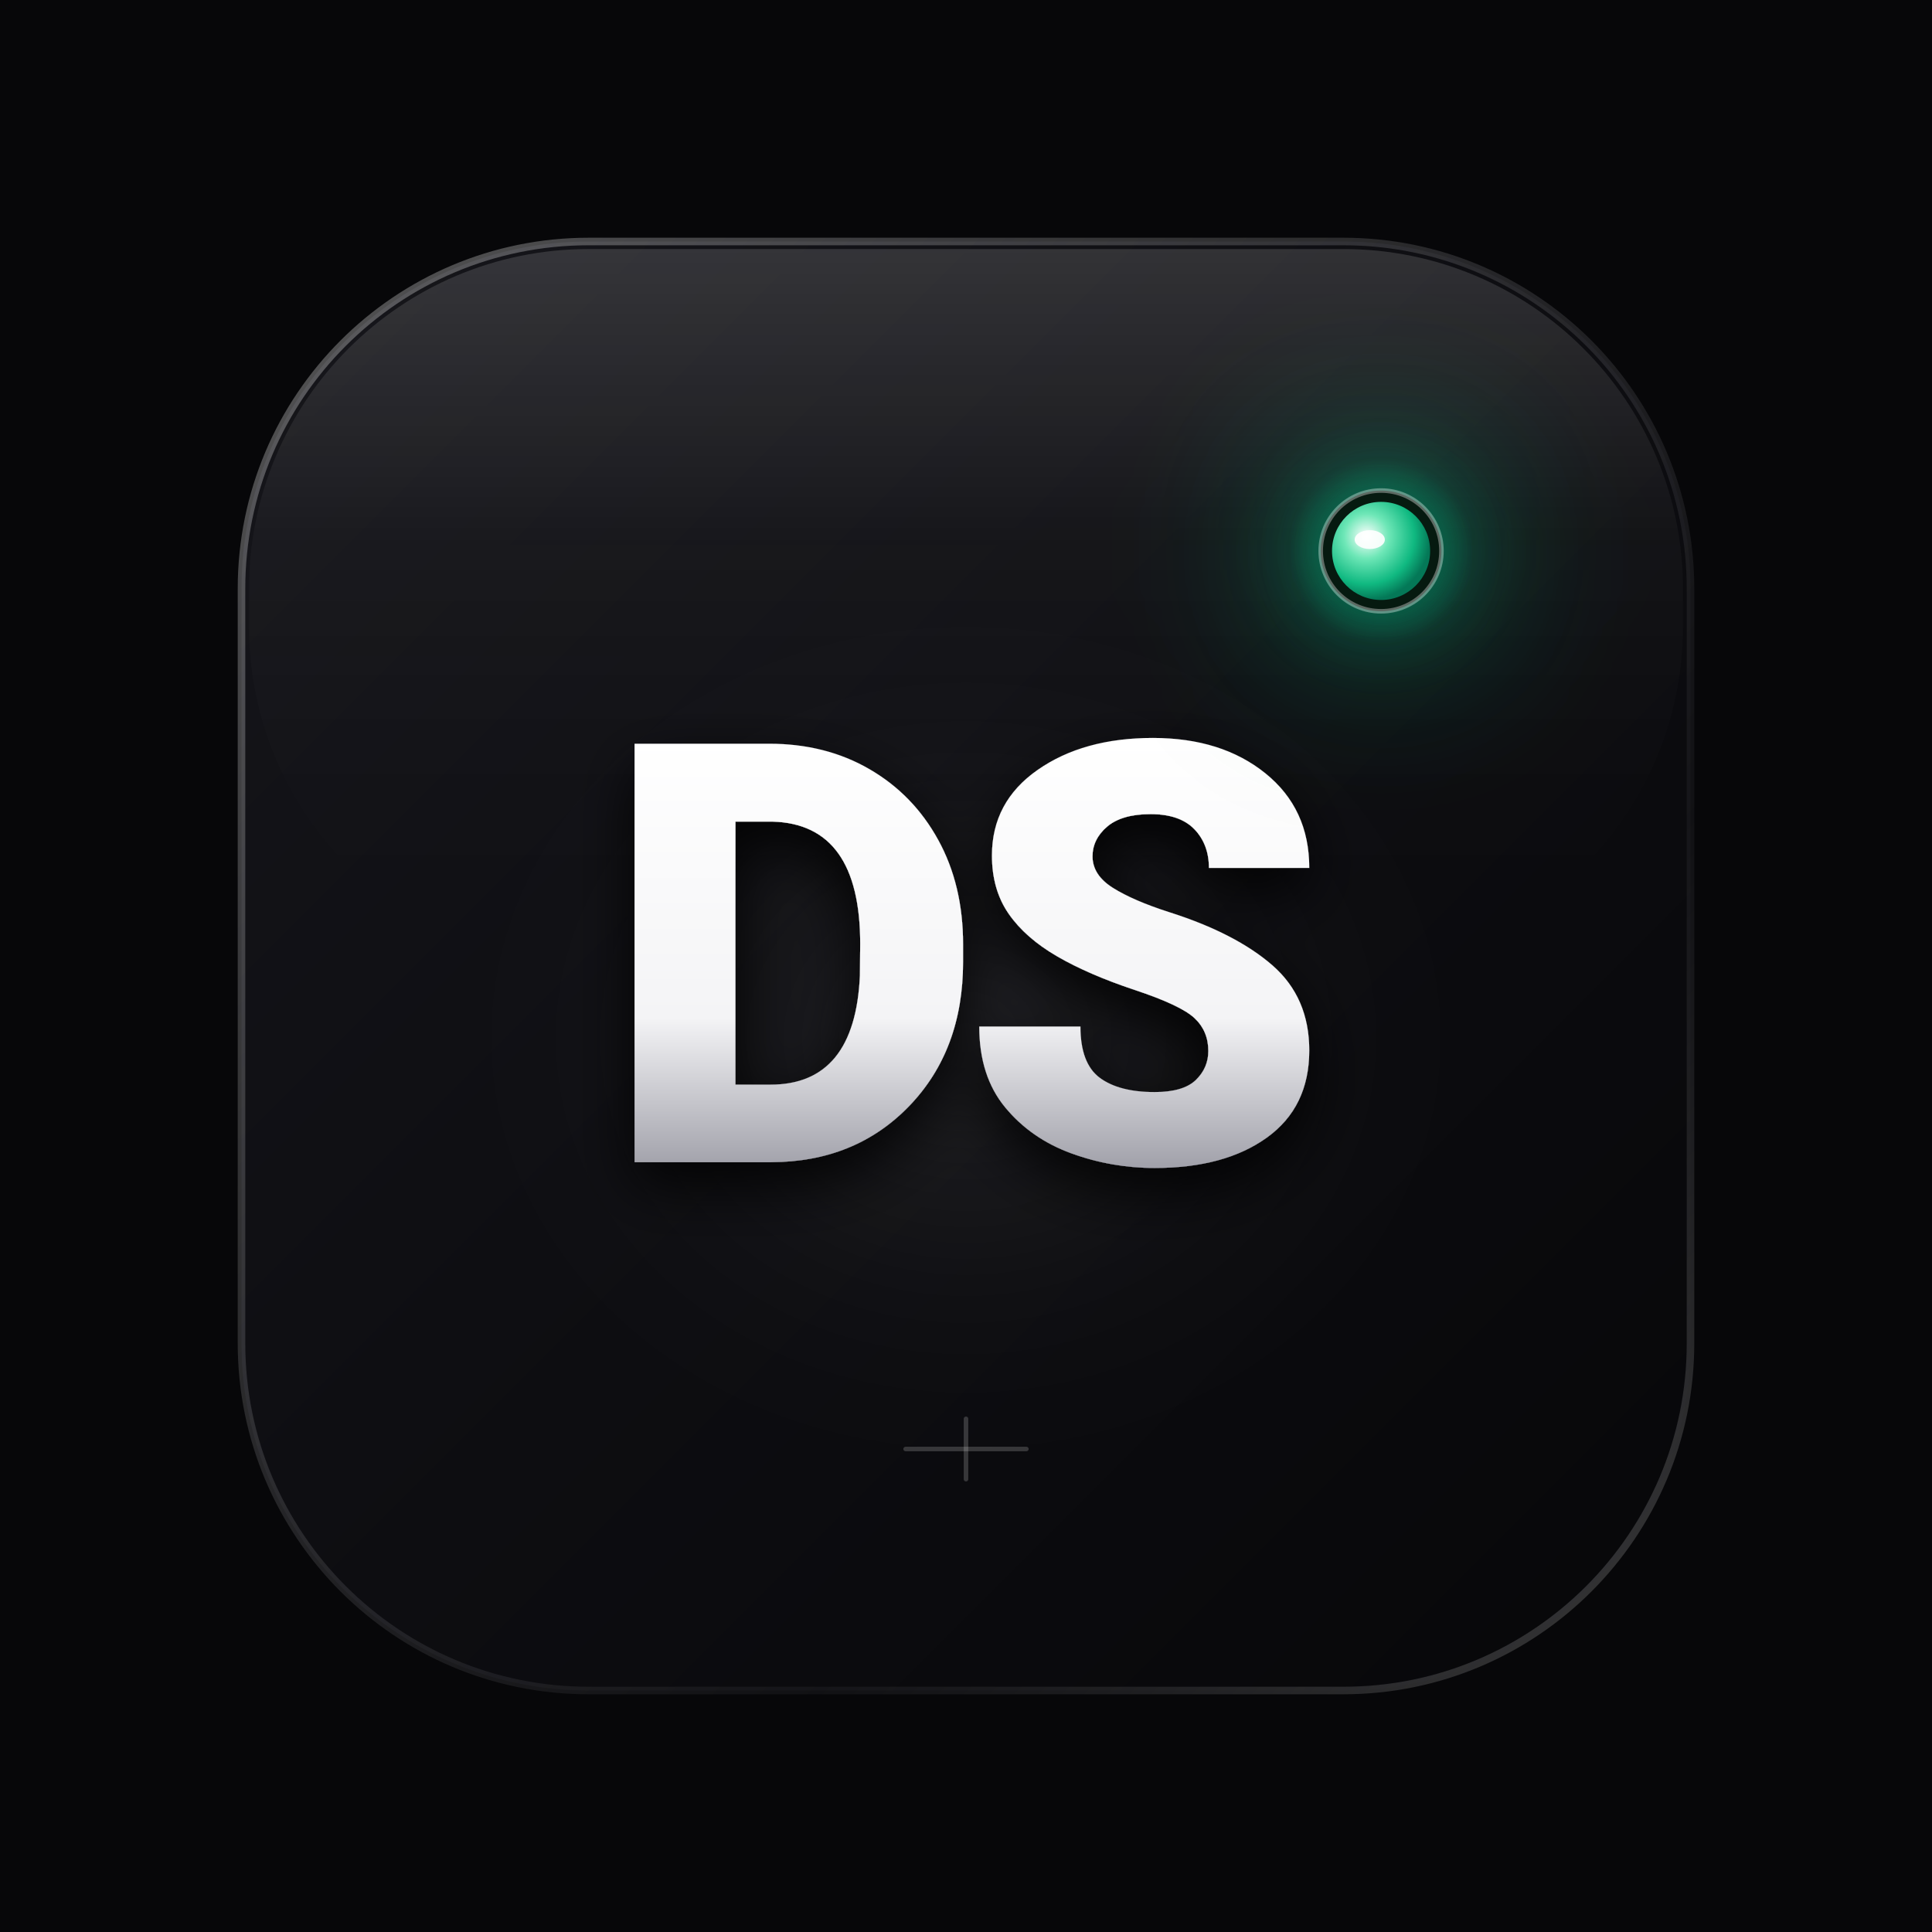
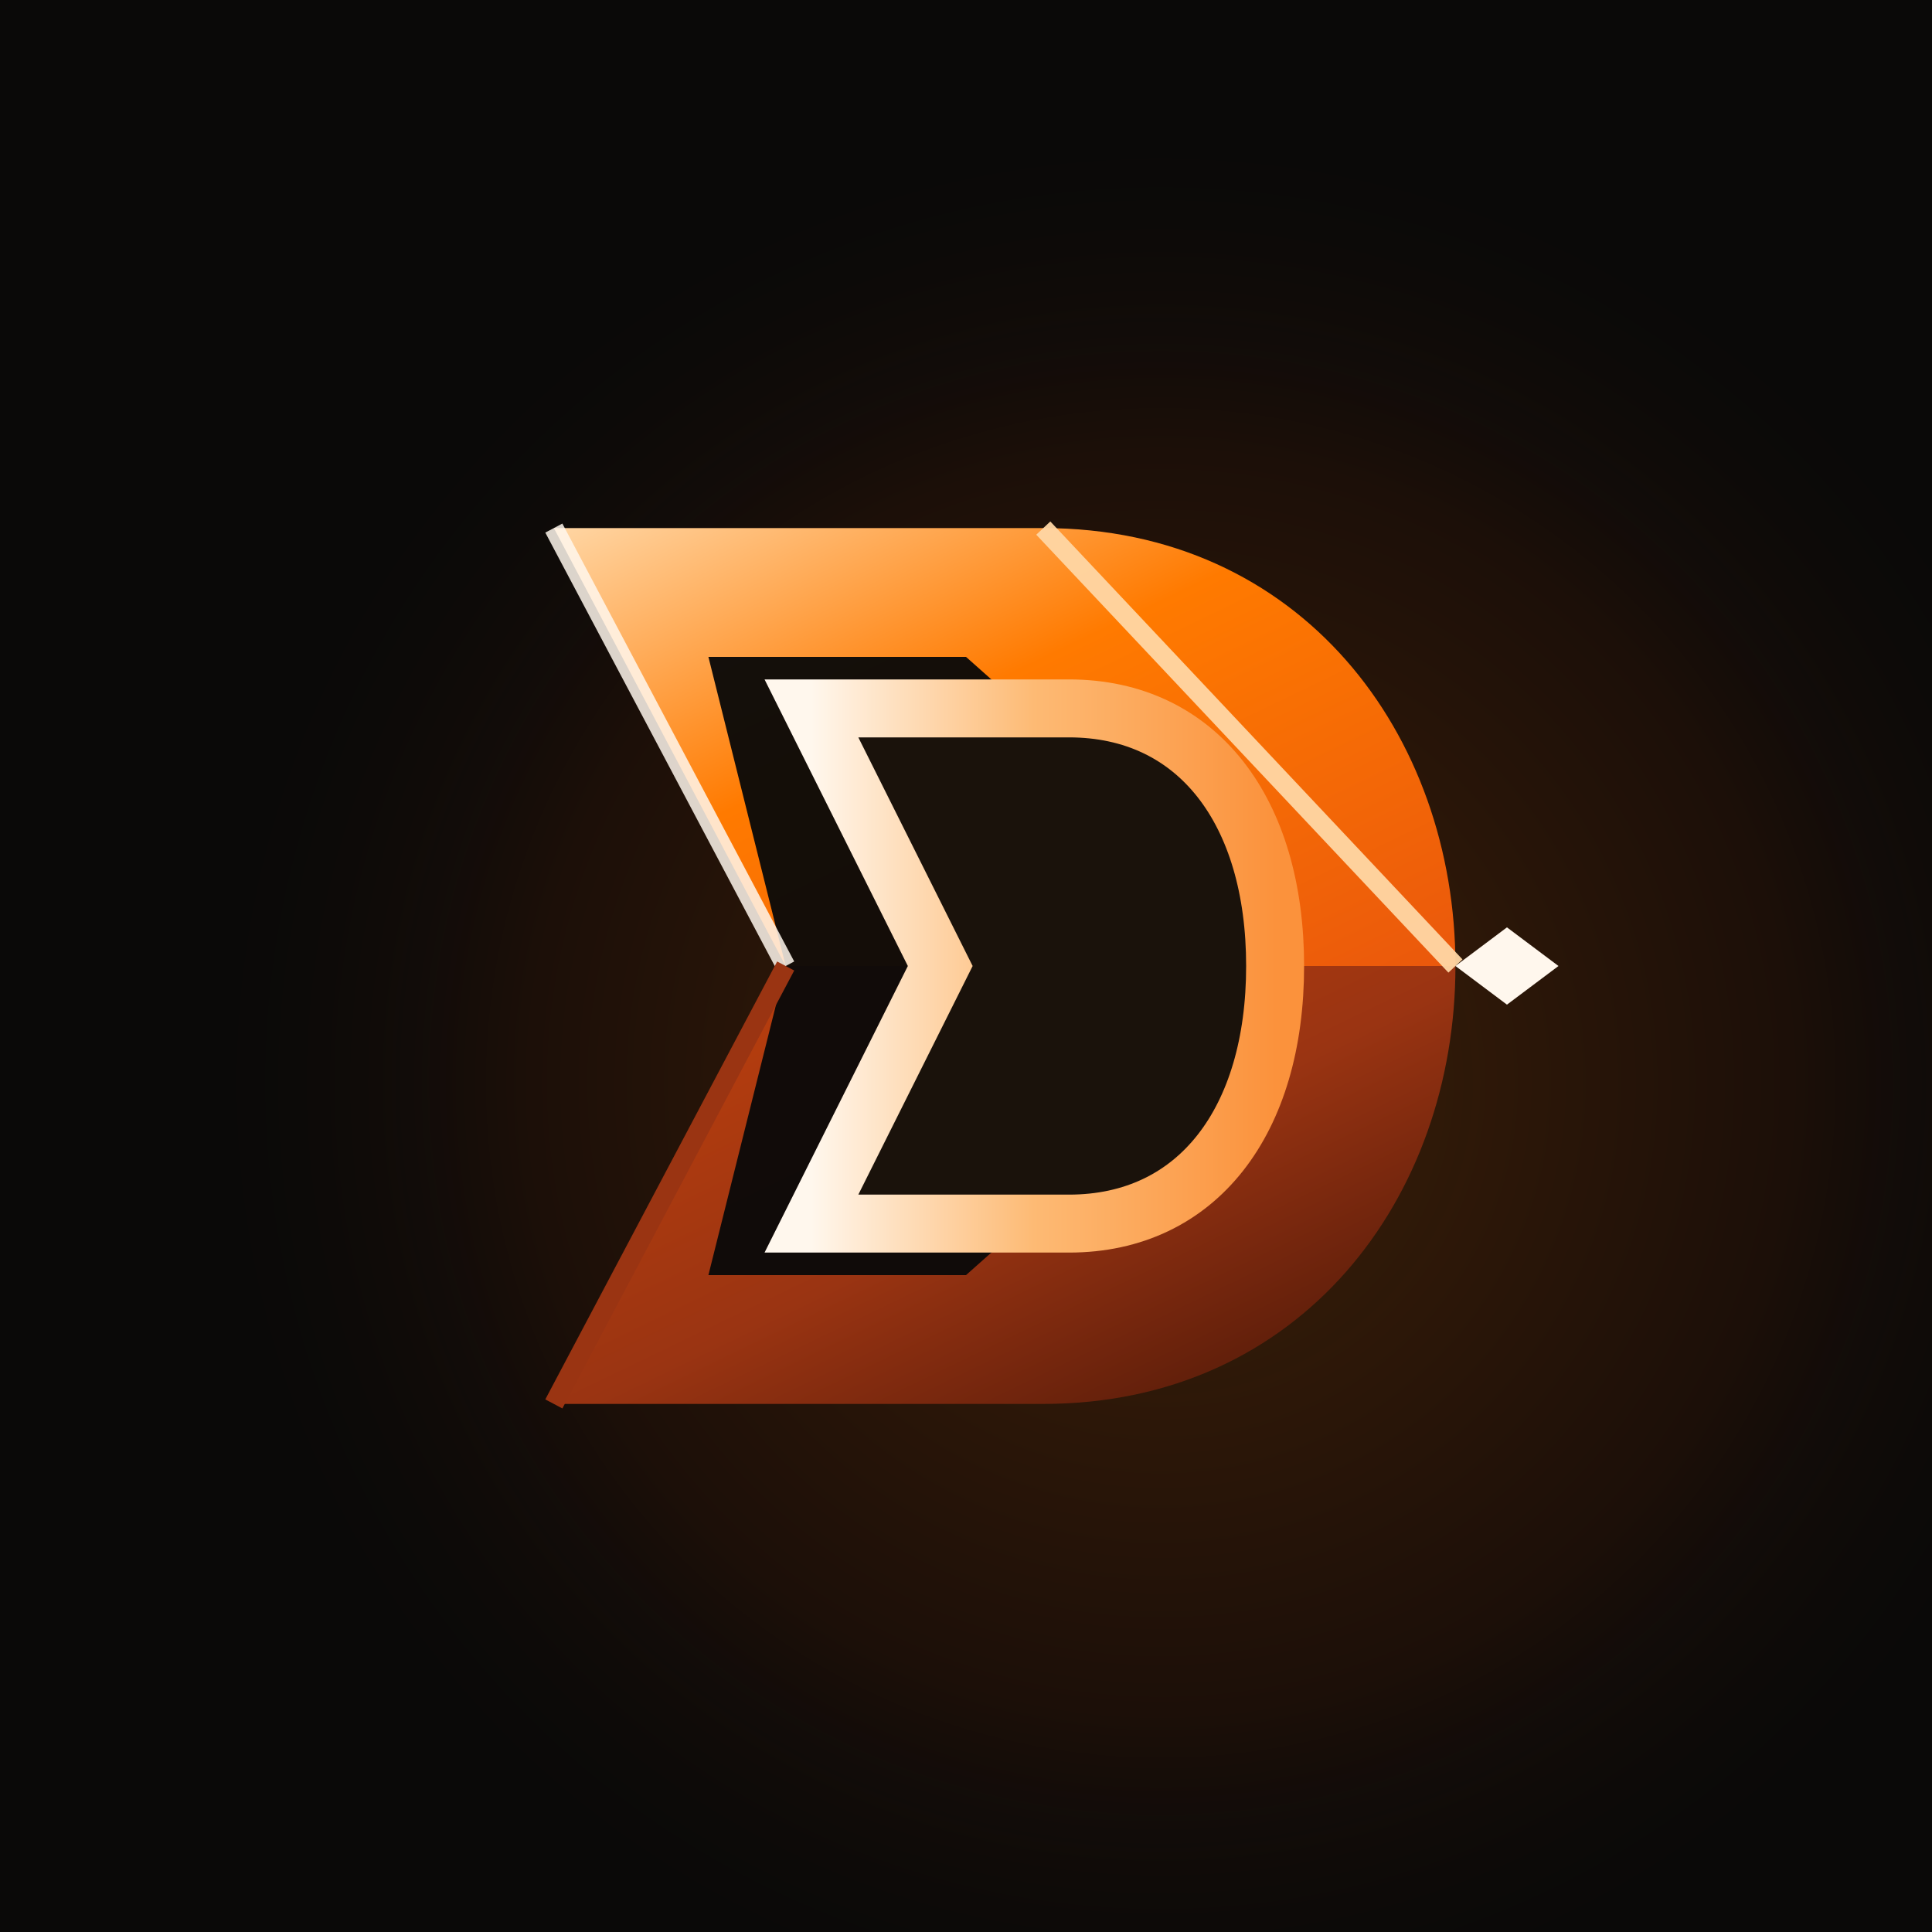
- <svg xmlns="http://www.w3.org/2000/svg" viewBox="0 0 512 512" width="512" height="512">
+ <svg xmlns="http://www.w3.org/2000/svg" viewBox="0 0 120 120" width="512" height="512" fill="none">
  <defs>
-     <linearGradient id="chassisBgMask" x1="0%" y1="0%" x2="100%" y2="100%">
-       <stop offset="0%" stop-color="#16161B" />
-       <stop offset="45%" stop-color="#0E0E12" />
-       <stop offset="100%" stop-color="#070709" />
+     <linearGradient id="facetTop_maskable" x1="0%" y1="0%" x2="100%" y2="100%">
+       <stop offset="0%" stop-color="#FFD6A4" />
+       <stop offset="42%" stop-color="#FF7A00" />
+       <stop offset="100%" stop-color="#EA580C" />
    </linearGradient>
-     <linearGradient id="chromeBorderMask" x1="0%" y1="0%" x2="100%" y2="100%">
-       <stop offset="0%" stop-color="#FFFFFF" stop-opacity="0.32" />
-       <stop offset="35%" stop-color="#E4E4E7" stop-opacity="0.18" />
-       <stop offset="70%" stop-color="#71717A" stop-opacity="0.10" />
-       <stop offset="100%" stop-color="#FFFFFF" stop-opacity="0.22" />
+     <linearGradient id="facetBottom_maskable" x1="0%" y1="0%" x2="100%" y2="100%">
+       <stop offset="0%" stop-color="#C2410C" />
+       <stop offset="52%" stop-color="#9A3412" />
+       <stop offset="100%" stop-color="#431407" />
    </linearGradient>
-     <linearGradient id="innerRimMask" x1="0%" y1="0%" x2="0%" y2="100%">
-       <stop offset="0%" stop-color="#FFFFFF" stop-opacity="0.14" />
-       <stop offset="40%" stop-color="#FFFFFF" stop-opacity="0.03" />
-       <stop offset="100%" stop-color="#000000" stop-opacity="0" />
+     <linearGradient id="innerFacet_maskable" x1="0%" y1="0%" x2="100%" y2="0%">
+       <stop offset="0%" stop-color="#FFF7ED" />
+       <stop offset="48%" stop-color="#FDBA74" />
+       <stop offset="100%" stop-color="#FB923C" />
    </linearGradient>
-     <linearGradient id="monogramGradMask" x1="0%" y1="0%" x2="0%" y2="100%">
-       <stop offset="0%" stop-color="#FFFFFF" />
-       <stop offset="65%" stop-color="#F4F4F6" />
-       <stop offset="100%" stop-color="#A1A1AA" />
-     </linearGradient>
-     <radialGradient id="centerGlowMask" cx="50%" cy="50%" r="50%">
-       <stop offset="0%" stop-color="#FFFFFF" stop-opacity="0.08" />
-       <stop offset="50%" stop-color="#FFFFFF" stop-opacity="0.02" />
-       <stop offset="100%" stop-color="#000000" stop-opacity="0" />
+     <radialGradient id="ambientOrange_maskable" cx="60%" cy="56%" r="50%">
+       <stop offset="0%" stop-color="#FF7A00" stop-opacity="0.22" />
+       <stop offset="65%" stop-color="#EA580C" stop-opacity="0.08" />
+       <stop offset="100%" stop-color="#0A0908" stop-opacity="0" />
    </radialGradient>
-     <radialGradient id="orbCoreMask" cx="35%" cy="35%" r="65%">
-       <stop offset="0%" stop-color="#FFFFFF" />
-       <stop offset="35%" stop-color="#6EE7B7" />
-       <stop offset="75%" stop-color="#10B981" />
-       <stop offset="100%" stop-color="#047857" />
-     </radialGradient>
-     <radialGradient id="orbHaloMask" cx="50%" cy="50%" r="50%">
-       <stop offset="0%" stop-color="#10B981" stop-opacity="0.85" />
-       <stop offset="35%" stop-color="#10B981" stop-opacity="0.5" />
-       <stop offset="70%" stop-color="#059669" stop-opacity="0.2" />
-       <stop offset="100%" stop-color="#10B981" stop-opacity="0" />
-     </radialGradient>
-     <filter id="textShadowMask" x="-20%" y="-20%" width="140%" height="140%">
-       <feDropShadow dx="0" dy="6" stdDeviation="8" flood-color="#000000" flood-opacity="0.9" />
-     </filter>
-     <filter id="orbBloomMask" x="-100%" y="-100%" width="300%" height="300%">
-       <feGaussianBlur stdDeviation="10" result="blur" />
-       <feMerge>
-         <feMergeNode in="blur" />
-         <feMergeNode in="SourceGraphic" />
-       </feMerge>
-     </filter>
-     <filter id="diffuseGlowMask" x="-150%" y="-150%" width="400%" height="400%">
-       <feGaussianBlur stdDeviation="22" />
-     </filter>
  </defs>
-   <rect width="512" height="512" fill="#070709" />
-   <rect x="64" y="64" width="384" height="384" rx="92" fill="url(#chassisBgMask)" stroke="url(#chromeBorderMask)" stroke-width="2" />
-   <rect x="66" y="66" width="380" height="190" rx="90" fill="url(#innerRimMask)" />
-   <ellipse cx="256" cy="275" rx="150" ry="130" fill="url(#centerGlowMask)" />
-   <line x1="240" y1="384" x2="272" y2="384" stroke="rgba(255,255,255,0.18)" stroke-width="1.2" stroke-linecap="round" />
-   <line x1="256" y1="376" x2="256" y2="392" stroke="rgba(255,255,255,0.18)" stroke-width="1.2" stroke-linecap="round" />
-   <text x="256" y="308" font-family="'Plus Jakarta Sans', -apple-system, BlinkMacSystemFont, 'Segoe UI', Roboto, sans-serif" font-size="156" font-weight="900" letter-spacing="-6" text-anchor="middle" fill="url(#monogramGradMask)" filter="url(#textShadowMask)">DS</text>
-   <circle cx="366" cy="146" r="38" fill="url(#orbHaloMask)" filter="url(#diffuseGlowMask)" />
-   <circle cx="366" cy="146" r="24" fill="url(#orbHaloMask)" filter="url(#orbBloomMask)" />
-   <circle cx="366" cy="146" r="16" fill="#061A10" stroke="rgba(255,255,255,0.35)" stroke-width="1.2" />
-   <circle cx="366" cy="146" r="13" fill="url(#orbCoreMask)" />
-   <ellipse cx="363" cy="143" rx="4" ry="2.5" fill="#FFFFFF" opacity="0.9" />
+   <rect width="120" height="120" fill="#0A0908" />
+   <rect width="120" height="120" fill="url(#ambientOrange_maskable)" />
+   <g transform="translate(12, 12) scale(0.8)">
+     <path d="M 28 26 L 66 26 C 86 26 98 42 98 60 L 52 60 L 46 60 Z" fill="url(#facetTop_maskable)" />
+     <path d="M 28 94 L 66 94 C 86 94 98 78 98 60 L 52 60 L 46 60 Z" fill="url(#facetBottom_maskable)" />
+     <polygon points="40,36 60,36 78,52 60,60 46,60" fill="#0A0908" opacity="0.96" />
+     <polygon points="40,84 60,84 78,68 60,60 46,60" fill="#0A0908" opacity="0.96" />
+     <path d="M 48 40 L 68 40 C 78 40 84 48 84 60 C 84 72 78 80 68 80 L 48 80 L 58 60 Z" stroke="url(#innerFacet_maskable)" stroke-width="4.5" stroke-linejoin="miter" fill="#1A120B" />
+     <line x1="28" y1="26" x2="46" y2="60" stroke="#FFF7ED" stroke-width="1.5" opacity="0.85" />
+     <line x1="28" y1="94" x2="46" y2="60" stroke="#9A3412" stroke-width="1.5" />
+     <line x1="66" y1="26" x2="98" y2="60" stroke="#FFD6A4" stroke-width="1.5" opacity="0.95" />
+     <polygon points="98,60 102,57 106,60 102,63" fill="#FFF7ED" />
+   </g>
</svg>
